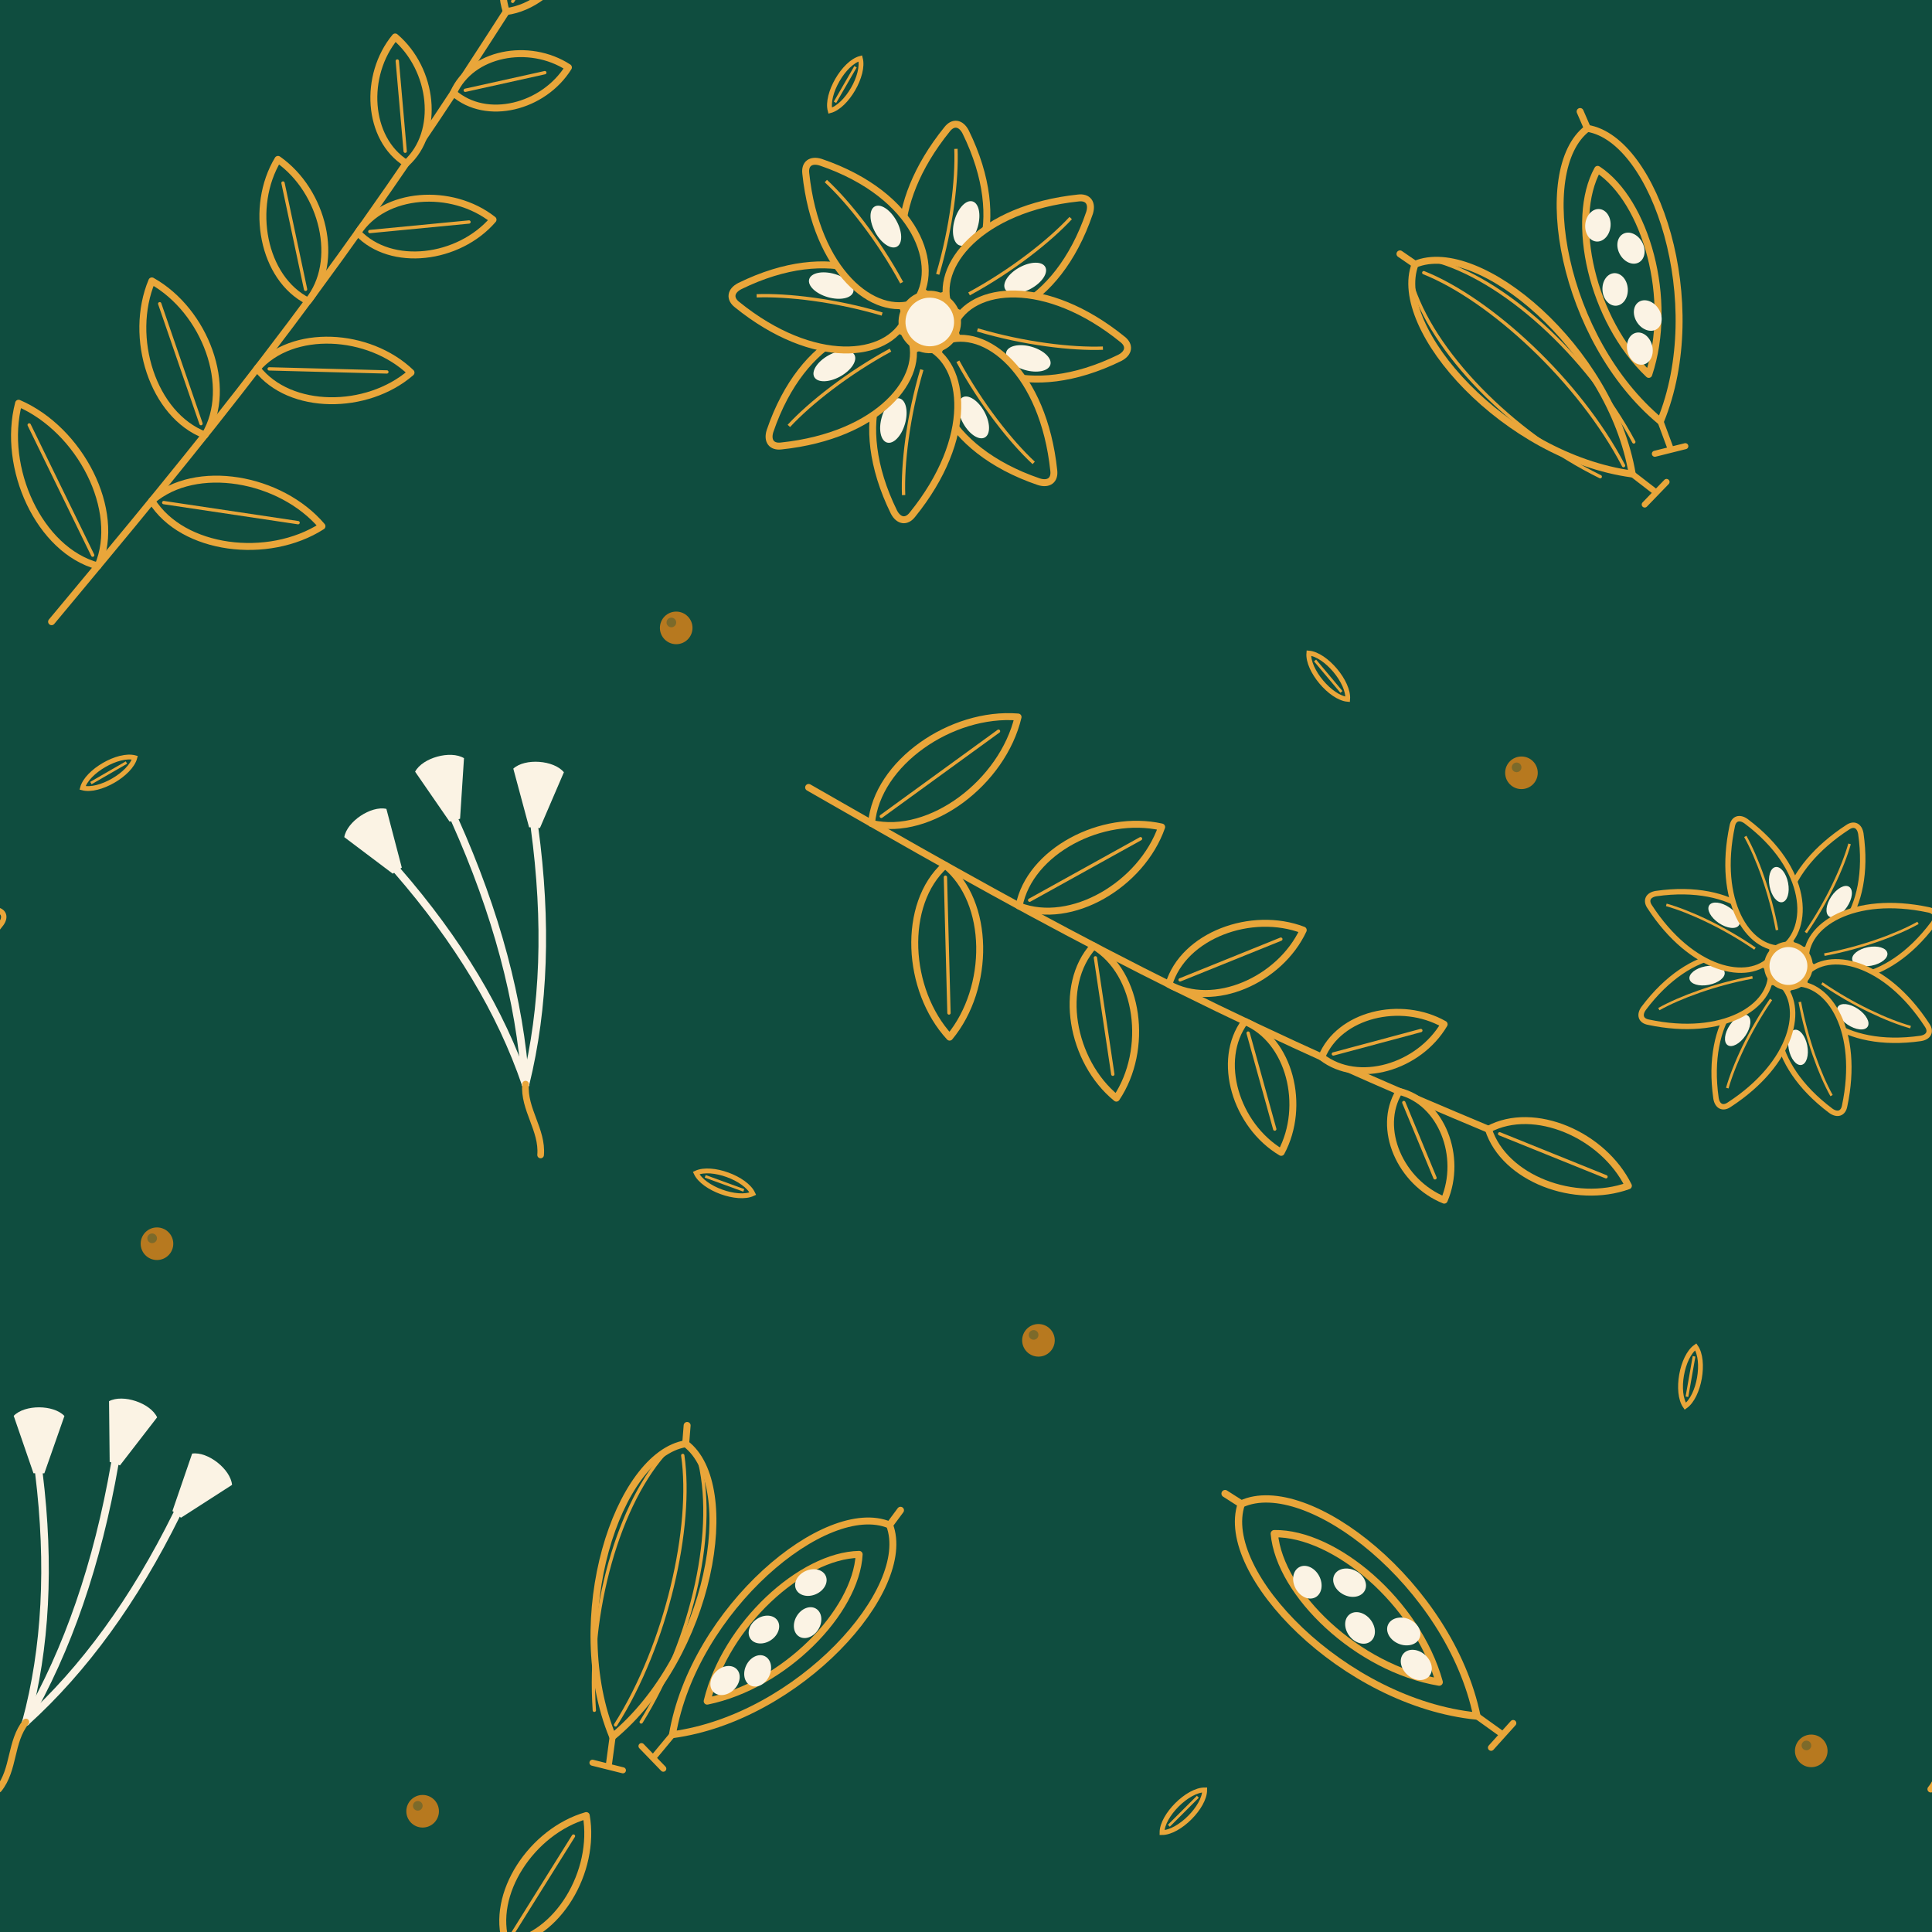
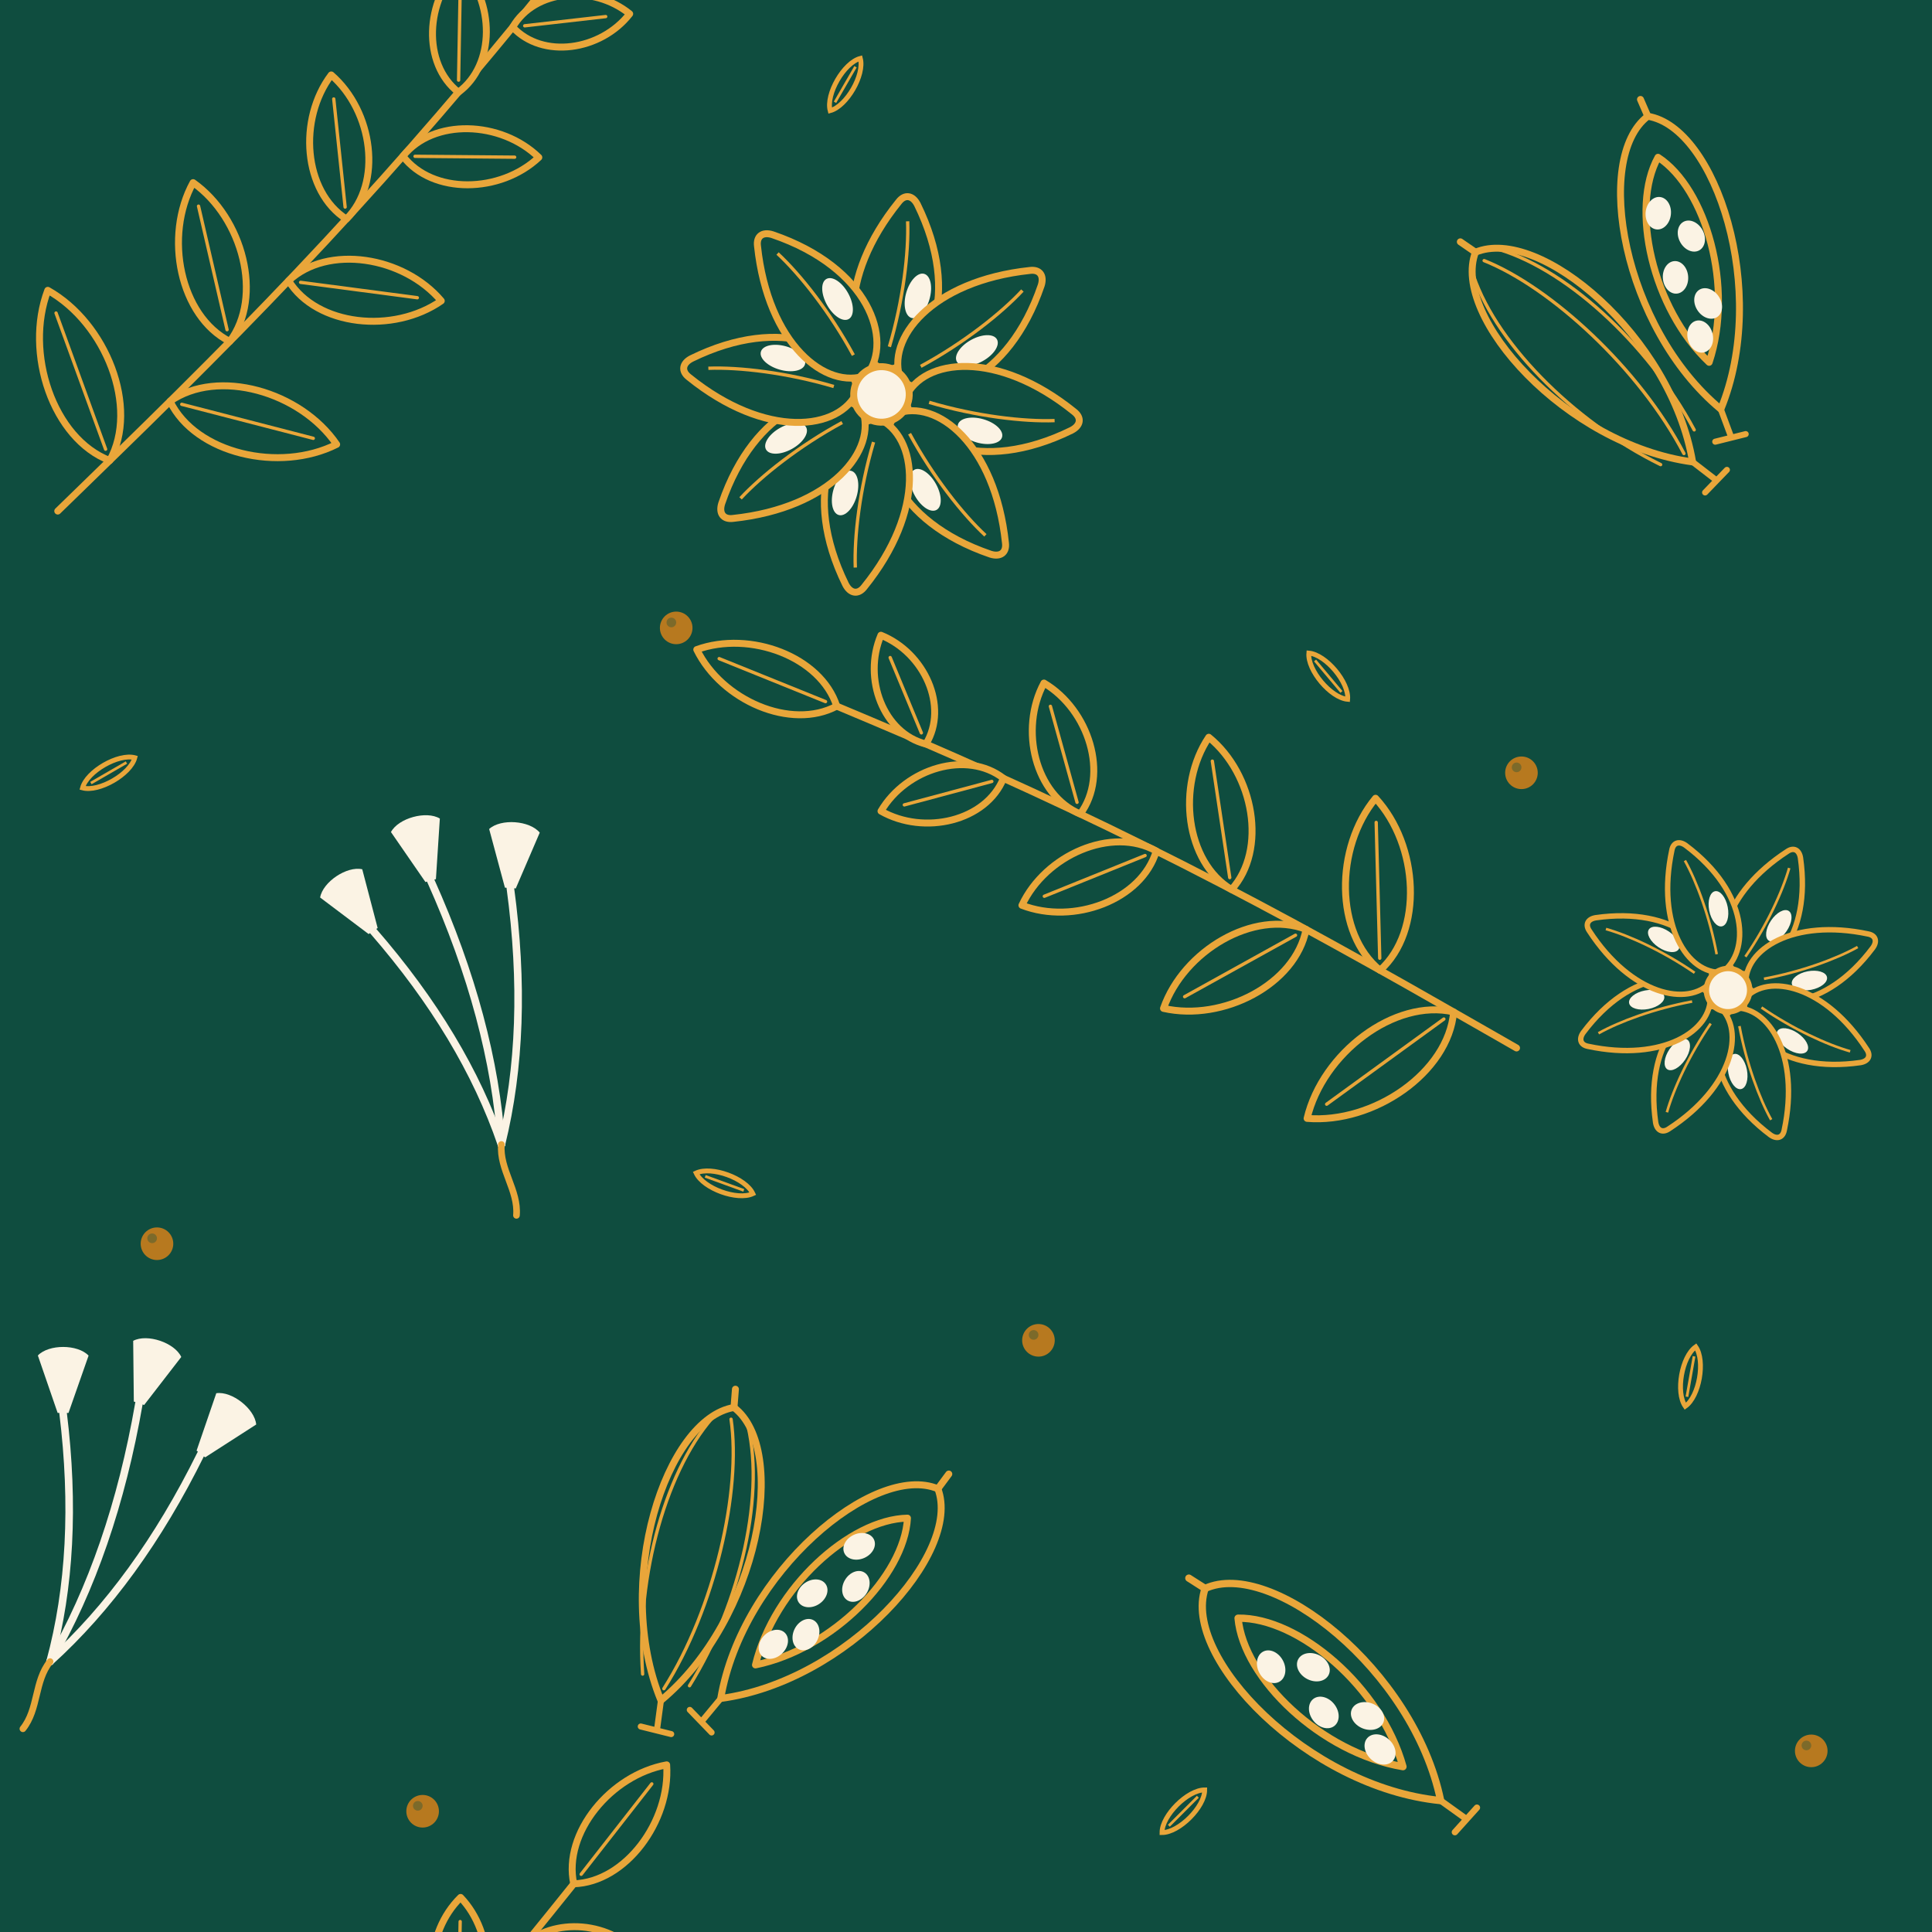
<svg xmlns="http://www.w3.org/2000/svg" xmlns:xlink="http://www.w3.org/1999/xlink" width="320" height="320" viewBox="0 0 320 320">
  <defs>
    <linearGradient id="foil" x1="0" y1="0" x2="1" y2="1">
      <stop offset="0" stop-color="#B7791F" />
      <stop offset=".38" stop-color="#F7D98A" />
      <stop offset=".58" stop-color="#E9A63A" />
      <stop offset="1" stop-color="#B7791F" />
    </linearGradient>
    <g id="cl" fill="#0F4D3F" stroke="#E9A63A" stroke-width="1.15" stroke-linejoin="round" stroke-linecap="round">
      <g transform="translate(0 63)">
        <path d="M0 0C0.07 -2.33 0.3 -9.33 0.43 -14C0.57 -18.67 0.7 -23.33 0.79 -28C0.88 -32.67 0.96 -37.33 1 -42C1.03 -46.67 1.03 -51.33 0.99 -56C0.95 -60.67 0.86 -65.33 0.73 -70C0.6 -74.67 0.42 -79.33 0.2 -84C-0.02 -88.67 -0.29 -93.33 -0.59 -98C-0.9 -102.67 -1.25 -107.33 -1.63 -112C-2.01 -116.67 -2.66 -123.67 -2.87 -126" fill="none" />
        <g transform="translate(0.38 -12) rotate(-64)">
          <path d="M0 0C7.6 -6.6 7.22 -21.6 0 -30C-7.22 -21.6 -7.6 -6.6 0 0Z" />
          <path d="M0 -2V-26" fill="none" stroke-width=".55" />
        </g>
        <g transform="translate(0.75 -26) rotate(60.5)">
          <path d="M0 0C7.35 -6.27 6.98 -20.52 0 -28.5C-6.98 -20.52 -7.35 -6.27 0 0Z" />
          <path d="M0 -2V-24.5" fill="none" stroke-width=".55" />
        </g>
        <g transform="translate(0.98 -40) rotate(-57)">
          <path d="M0 0C7.1 -5.94 6.74 -19.44 0 -27C-6.74 -19.44 -7.1 -5.94 0 0Z" />
          <path d="M0 -2V-23" fill="none" stroke-width=".55" />
        </g>
        <g transform="translate(1.01 -54) rotate(53.5)">
          <path d="M0 0C6.85 -5.61 6.51 -18.36 0 -25.5C-6.51 -18.36 -6.85 -5.61 0 0Z" />
          <path d="M0 -2V-21.5" fill="none" stroke-width=".55" />
        </g>
        <g transform="translate(0.79 -68) rotate(-50)">
          <path d="M0 0C6.6 -5.28 6.27 -17.28 0 -24C-6.27 -17.28 -6.6 -5.28 0 0Z" />
          <path d="M0 -2V-20" fill="none" stroke-width=".55" />
        </g>
        <g transform="translate(0.3 -82) rotate(46.5)">
          <path d="M0 0C6.35 -4.95 6.03 -16.2 0 -22.5C-6.03 -16.2 -6.35 -4.95 0 0Z" />
          <path d="M0 -2V-18.5" fill="none" stroke-width=".55" />
        </g>
        <g transform="translate(-0.46 -96) rotate(-43)">
          <path d="M0 0C6.1 -4.62 5.79 -15.12 0 -21C-5.79 -15.12 -6.1 -4.62 0 0Z" />
          <path d="M0 -2V-17" fill="none" stroke-width=".55" />
        </g>
        <g transform="translate(-1.47 -110) rotate(39.5)">
          <path d="M0 0C5.85 -4.29 5.56 -14.04 0 -19.5C-5.56 -14.04 -5.85 -4.29 0 0Z" />
          <path d="M0 -2V-15.5" fill="none" stroke-width=".55" />
        </g>
        <g transform="translate(-2.87 -126) rotate(-6)">
          <path d="M0 0C6.6 -5.5 6.27 -18 0 -25C-6.27 -18 -6.6 -5.5 0 0Z" />
          <path d="M0 -2V-21" fill="none" stroke-width=".55" />
        </g>
      </g>
    </g>
    <g id="sa" fill="#0F4D3F" stroke="#E9A63A" stroke-width="1.15" stroke-linejoin="round">
      <g transform="rotate(0)">
        <path d="M0 -4C7 -6 11 -18 1.5 -32C.5 -33.4 -.8 -33.4 -1.6 -32C-10 -18 -7 -6 0 -4Z" />
        <path d="M.2 -8C1.4 -16 1.2 -24 .3 -29" fill="none" stroke-width=".55" />
        <ellipse cx="3.7" cy="-17" rx="2" ry="3.8" fill="#FBF3E4" stroke="none" transform="rotate(8 3.7 -17)" />
      </g>
      <g transform="rotate(45)">
        <path d="M0 -4C7 -6 11 -18 1.5 -32C.5 -33.4 -.8 -33.4 -1.6 -32C-10 -18 -7 -6 0 -4Z" />
        <path d="M.2 -8C1.4 -16 1.2 -24 .3 -29" fill="none" stroke-width=".55" />
        <ellipse cx="3.7" cy="-17" rx="2" ry="3.8" fill="#FBF3E4" stroke="none" transform="rotate(8 3.7 -17)" />
      </g>
      <g transform="rotate(90)">
        <path d="M0 -4C7 -6 11 -18 1.5 -32C.5 -33.4 -.8 -33.4 -1.6 -32C-10 -18 -7 -6 0 -4Z" />
        <path d="M.2 -8C1.4 -16 1.2 -24 .3 -29" fill="none" stroke-width=".55" />
        <ellipse cx="3.7" cy="-17" rx="2" ry="3.8" fill="#FBF3E4" stroke="none" transform="rotate(8 3.7 -17)" />
      </g>
      <g transform="rotate(135)">
        <path d="M0 -4C7 -6 11 -18 1.5 -32C.5 -33.4 -.8 -33.4 -1.6 -32C-10 -18 -7 -6 0 -4Z" />
        <path d="M.2 -8C1.4 -16 1.2 -24 .3 -29" fill="none" stroke-width=".55" />
        <ellipse cx="3.7" cy="-17" rx="2" ry="3.8" fill="#FBF3E4" stroke="none" transform="rotate(8 3.7 -17)" />
      </g>
      <g transform="rotate(180)">
        <path d="M0 -4C7 -6 11 -18 1.5 -32C.5 -33.4 -.8 -33.4 -1.6 -32C-10 -18 -7 -6 0 -4Z" />
        <path d="M.2 -8C1.4 -16 1.2 -24 .3 -29" fill="none" stroke-width=".55" />
        <ellipse cx="3.7" cy="-17" rx="2" ry="3.8" fill="#FBF3E4" stroke="none" transform="rotate(8 3.7 -17)" />
      </g>
      <g transform="rotate(225)">
        <path d="M0 -4C7 -6 11 -18 1.5 -32C.5 -33.4 -.8 -33.4 -1.6 -32C-10 -18 -7 -6 0 -4Z" />
        <path d="M.2 -8C1.4 -16 1.2 -24 .3 -29" fill="none" stroke-width=".55" />
        <ellipse cx="3.7" cy="-17" rx="2" ry="3.8" fill="#FBF3E4" stroke="none" transform="rotate(8 3.7 -17)" />
      </g>
      <g transform="rotate(270)">
        <path d="M0 -4C7 -6 11 -18 1.5 -32C.5 -33.4 -.8 -33.4 -1.6 -32C-10 -18 -7 -6 0 -4Z" />
        <path d="M.2 -8C1.4 -16 1.2 -24 .3 -29" fill="none" stroke-width=".55" />
        <ellipse cx="3.7" cy="-17" rx="2" ry="3.8" fill="#FBF3E4" stroke="none" transform="rotate(8 3.7 -17)" />
      </g>
      <g transform="rotate(315)">
        <path d="M0 -4C7 -6 11 -18 1.5 -32C.5 -33.4 -.8 -33.4 -1.6 -32C-10 -18 -7 -6 0 -4Z" />
        <path d="M.2 -8C1.4 -16 1.2 -24 .3 -29" fill="none" stroke-width=".55" />
        <ellipse cx="3.7" cy="-17" rx="2" ry="3.8" fill="#FBF3E4" stroke="none" transform="rotate(8 3.7 -17)" />
      </g>
      <circle r="4.6" fill="#FBF3E4" />
    </g>
    <g id="cd" fill="#0F4D3F" stroke="#E9A63A" stroke-width="1.15" stroke-linecap="round" stroke-linejoin="round">
      <path d="M0 -25C10.5 -20.5 12.5 8 0 25C-12.5 8 -10.5 -20.5 0 -25Z" />
      <path d="M0 -23C4.5 -12 5 8 0 23M-2.5 -23.5C-8.5 -13 -9 6 -4 21.5M2.5 -23.5C8.5 -13 9 6 4 21.5" fill="none" stroke-width=".55" />
      <path d="M0 25L.5 29.5M-2.2 30H3" fill="none" stroke-width="1" />
      <path d="M0 -25L-.5 -28" fill="none" />
    </g>
    <g id="cp" fill="#0F4D3F" stroke="#E9A63A" stroke-width="1.15" stroke-linecap="round" stroke-linejoin="round">
      <path d="M0 -25C10.5 -20.5 12.5 8 0 25C-12.5 8 -10.5 -20.5 0 -25Z" />
      <path d="M0 -18C6.5 -11 7 6 0 17C-7 6 -6.5 -11 0 -18Z" fill="#0F4D3F" />
      <g fill="#FBF3E4" stroke="none">
        <ellipse cx="-2.2" cy="-9" rx="2.1" ry="2.7" transform="rotate(20 -2.2 -9)" />
        <ellipse cx="2.2" cy="-4" rx="2.1" ry="2.7" transform="rotate(-15 2.2 -4)" />
        <ellipse cx="-2" cy="2" rx="2.1" ry="2.7" transform="rotate(10 -2 2)" />
        <ellipse cx="2.2" cy="7.5" rx="2.1" ry="2.7" transform="rotate(-20 2.2 7.5)" />
        <ellipse cx="-0.4" cy="12.5" rx="2.1" ry="2.7" transform="rotate(0 -0.4 12.5)" />
      </g>
      <path d="M0 25L.5 29.5M-2.2 30H3" fill="none" stroke-width="1" />
      <path d="M0 -25L-.5 -28" fill="none" />
    </g>
    <g id="c2">
      <use xlink:href="#cd" transform="translate(-11 3) rotate(-18)" />
      <use xlink:href="#cp" transform="translate(11 -3) rotate(14)" />
    </g>
    <g id="sf">
      <g transform="translate(0 20)">
        <path d="M0 0Q-2.26 -18.85 -13.43 -39" fill="none" stroke="#FBF3E4" stroke-width="1.25" stroke-linecap="round" />
        <path d="M-.9 0L-4.2 -9.5C-2.4 -11.4 2.4 -11.4 4.2 -9.5L.9 0Z" transform="translate(-13.43 -39) rotate(-21.85)" fill="#FBF3E4" />
        <path d="M0 0Q2.93 -20.54 -2.37 -45.19" fill="none" stroke="#FBF3E4" stroke-width="1.25" stroke-linecap="round" />
        <path d="M-.9 0L-4.2 -9.5C-2.4 -11.4 2.4 -11.4 4.2 -9.5L.9 0Z" transform="translate(-2.37 -45.19) rotate(-3.45)" fill="#FBF3E4" />
        <path d="M0 0Q8.51 -17.59 10.28 -41.24" fill="none" stroke="#FBF3E4" stroke-width="1.25" stroke-linecap="round" />
        <path d="M-.9 0L-4.2 -9.5C-2.4 -11.4 2.4 -11.4 4.2 -9.5L.9 0Z" transform="translate(10.28 -41.24) rotate(16.1)" fill="#FBF3E4" />
        <path d="M0 0C-1.2 4 1.2 8 0 12" fill="none" stroke="#E9A63A" stroke-width="1.1" stroke-linecap="round" />
      </g>
    </g>
    <g id="sd">
      <path d="M0 -5C2 -3 2 3 0 5C-2 3 -2 -3 0 -5Z" fill="none" stroke="#E9A63A" stroke-width=".8" />
      <path d="M0 -3.4V3.4" stroke="#E9A63A" stroke-width=".45" />
    </g>
    <g id="pp">
      <circle r="2.7" fill="#B7791F" />
      <circle cx="-.8" cy="-.9" r=".8" fill="#0F4D3F" opacity=".35" />
    </g>
  </defs>
  <rect width="320" height="320" fill="#0F4D3F" />
-   <use xlink:href="#cl" transform="translate(47.33 53.33) rotate(38)" />
-   <use xlink:href="#cl" transform="translate(47.33 373.33) rotate(38)" />
-   <use xlink:href="#cl" transform="translate(367.33 53.33) rotate(38)" />
-   <use xlink:href="#cl" transform="translate(367.33 373.33) rotate(38)" />
-   <use xlink:href="#sa" transform="translate(154 53.33) rotate(8)" />
-   <use xlink:href="#c2" transform="translate(260.67 53.33) rotate(-28)" />
-   <use xlink:href="#sf" transform="translate(82.89 160) rotate(-12)" />
-   <use xlink:href="#cl" transform="translate(189.56 160) rotate(118)" />
-   <use xlink:href="#sa" transform="translate(-23.78 160) rotate(26) scale(0.78)" />
-   <use xlink:href="#sa" transform="translate(296.22 160) rotate(26) scale(0.78)" />
-   <use xlink:href="#c2" transform="translate(118.44 266.67) rotate(32)" />
-   <use xlink:href="#cp" transform="translate(225.11 266.67) rotate(-48) scale(1.05)" />
-   <use xlink:href="#sf" transform="translate(11.78 266.67) rotate(22)" />
-   <use xlink:href="#sf" transform="translate(331.78 266.67) rotate(22)" />
+   <use xlink:href="#cl" transform="translate(53.33 39.33) rotate(44)" />
+   <use xlink:href="#cl" transform="translate(53.33 359.33) rotate(44)" />
+   <use xlink:href="#cl" transform="translate(373.33 39.33) rotate(44)" />
+   <use xlink:href="#cl" transform="translate(373.33 359.33) rotate(44)" />
+   <use xlink:href="#sa" transform="translate(146 65.33) rotate(8)" />
+   <use xlink:href="#c2" transform="translate(270.67 51.33) rotate(-28)" />
+   <use xlink:href="#sf" transform="translate(78.89 170) rotate(-12)" />
+   <use xlink:href="#cl" transform="translate(195.56 144) rotate(-62)" />
+   <use xlink:href="#sa" transform="translate(286.22 164) rotate(26) scale(0.78)" />
+   <use xlink:href="#c2" transform="translate(126.44 260.67) rotate(32)" />
+   <use xlink:href="#cp" transform="translate(219.11 280.67) rotate(-48) scale(1.05)" />
+   <use xlink:href="#sf" transform="translate(15.78 256.67) rotate(22)" />
+   <use xlink:href="#sf" transform="translate(335.78 256.67) rotate(22)" />
  <use xlink:href="#pp" transform="translate(112 104)" />
  <use xlink:href="#pp" transform="translate(252 128)" />
  <use xlink:href="#pp" transform="translate(26 206)" />
  <use xlink:href="#pp" transform="translate(172 222)" />
  <use xlink:href="#pp" transform="translate(300 290)" />
  <use xlink:href="#pp" transform="translate(70 300)" />
  <use xlink:href="#sd" transform="translate(140 14) rotate(30)" />
  <use xlink:href="#sd" transform="translate(220 112) rotate(-40)" />
  <use xlink:href="#sd" transform="translate(18 128) rotate(60)" />
  <use xlink:href="#sd" transform="translate(280 228) rotate(10)" />
  <use xlink:href="#sd" transform="translate(120 196) rotate(-70)" />
  <use xlink:href="#sd" transform="translate(196 300) rotate(45)" />
</svg>
